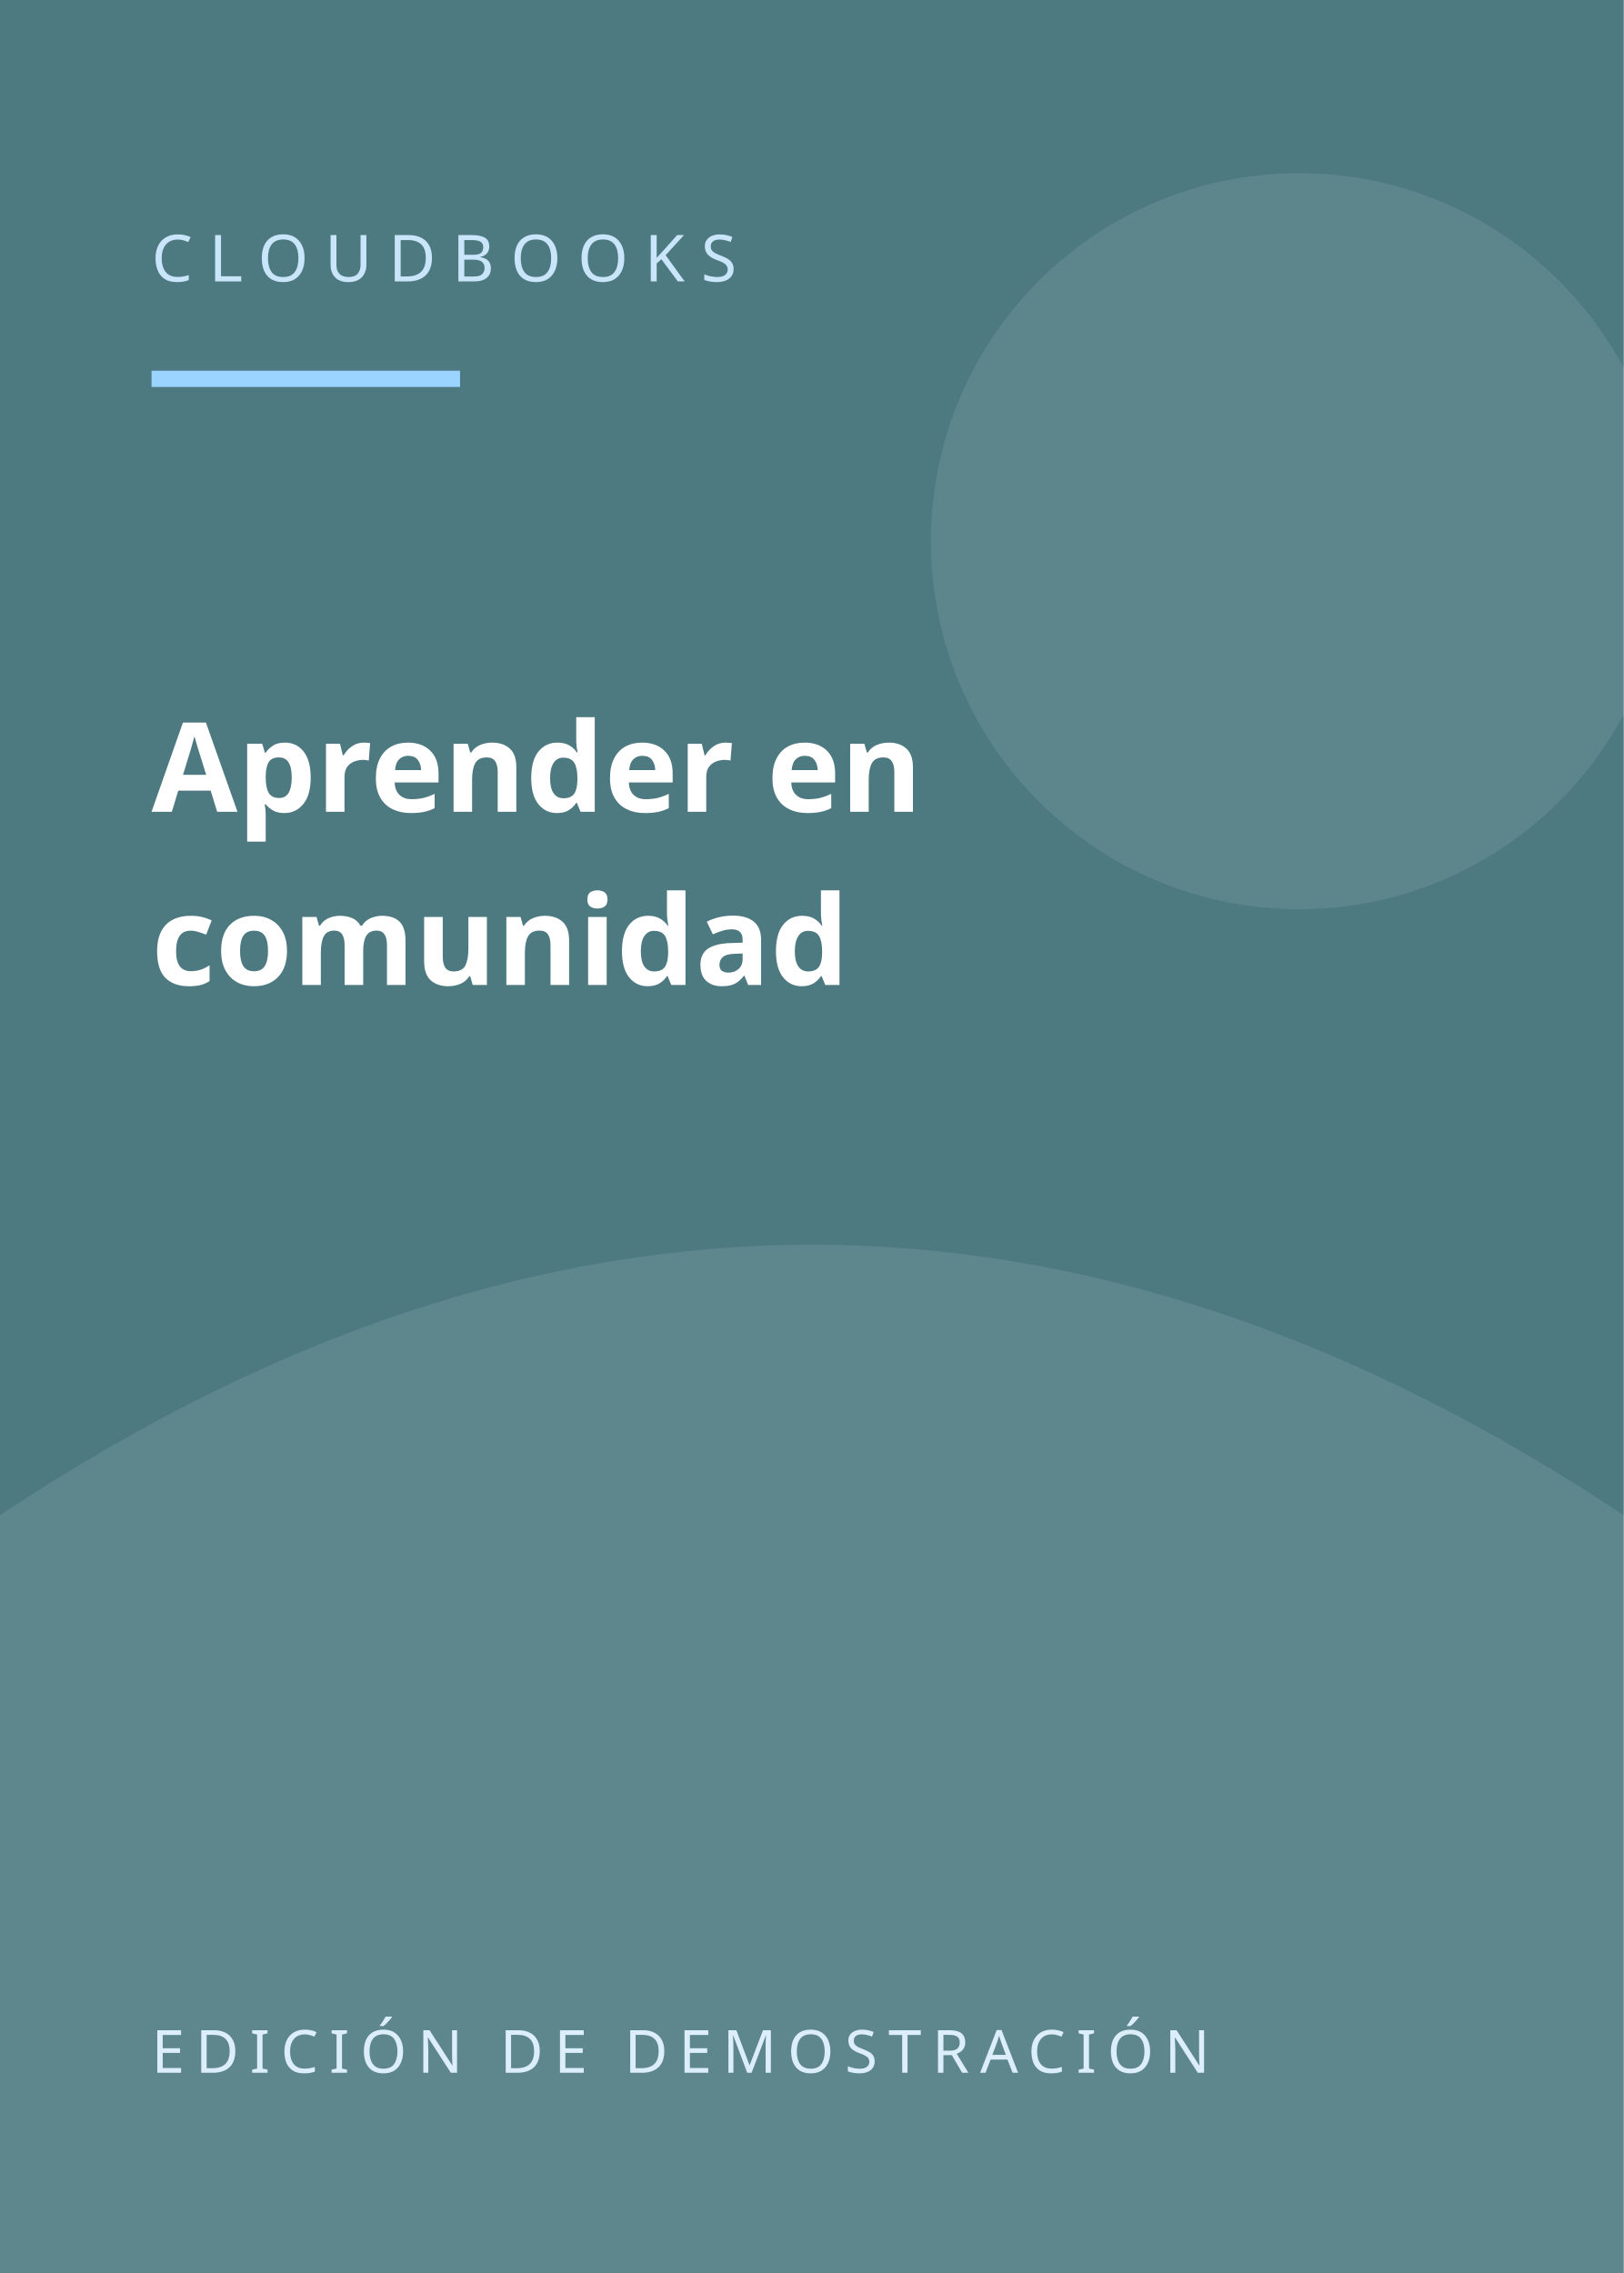
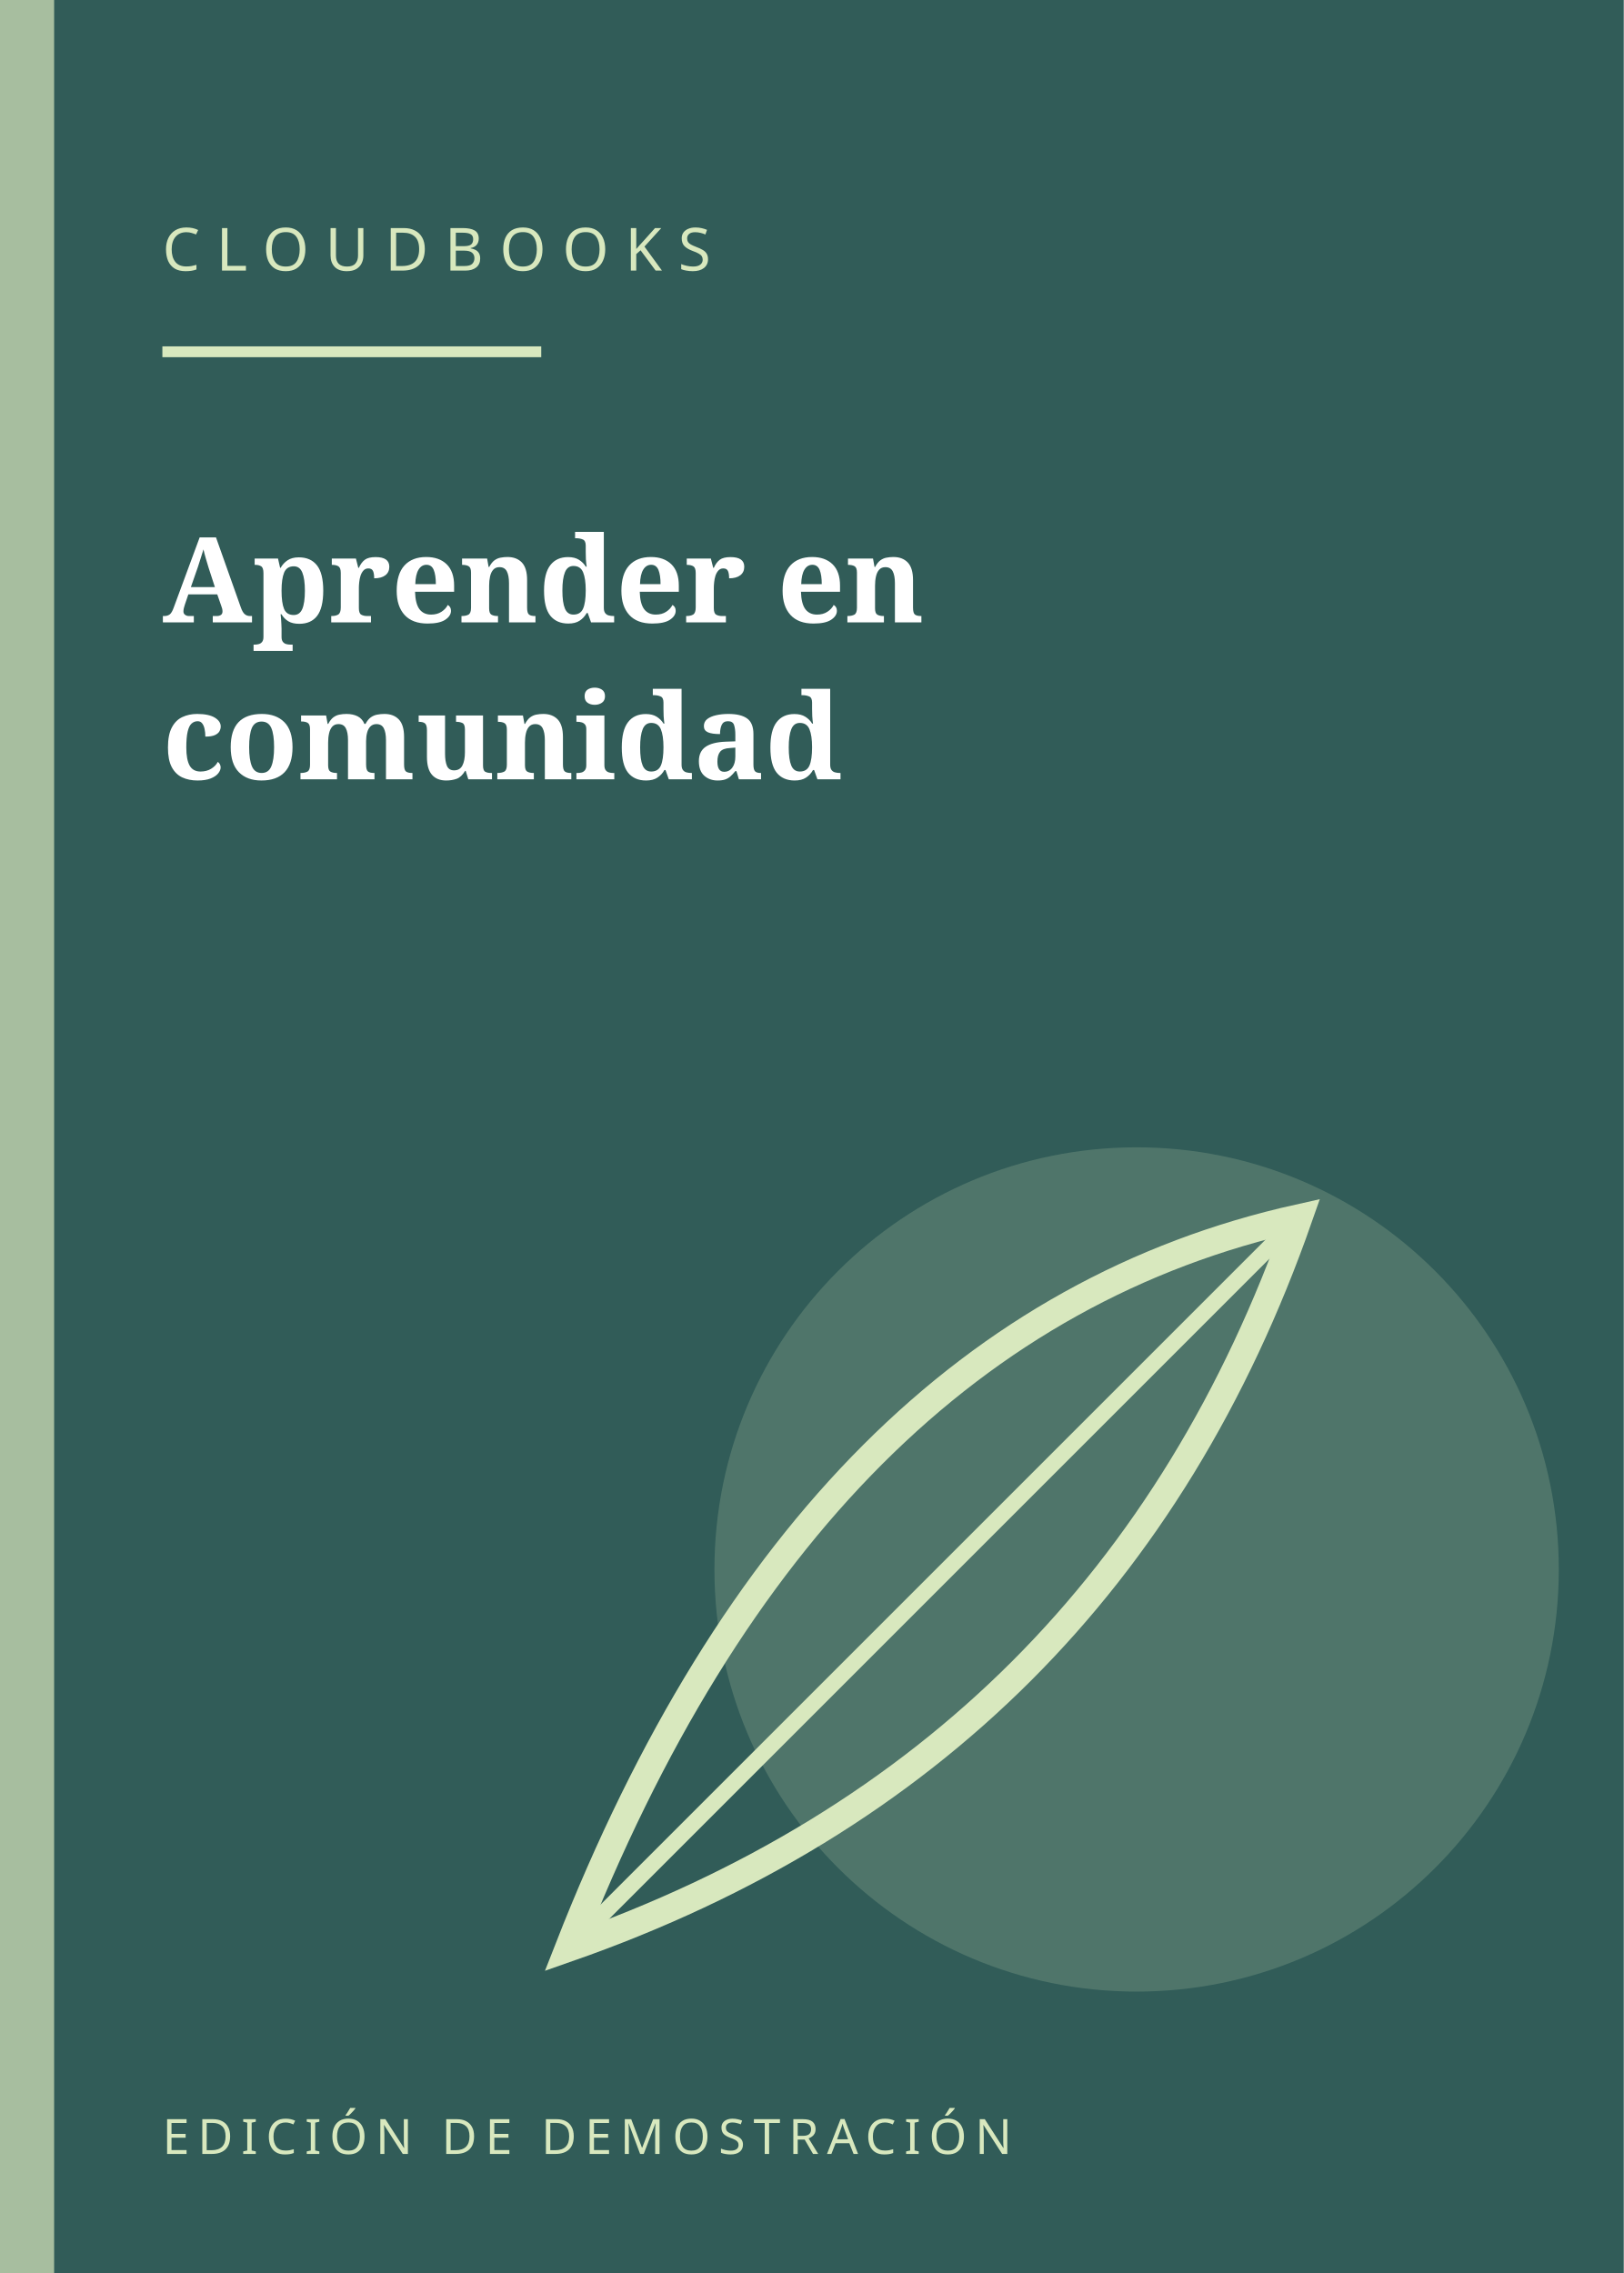
<svg xmlns="http://www.w3.org/2000/svg" viewBox="0 0 300 420" role="img" aria-label="Portada de Aprender en comunidad">
-   <rect width="300" height="420" fill="#4d7981" />
-   <path d="M0 280 Q150 180 300 280 V420 H0Z" fill="#ffffff" opacity=".10" />
-   <circle cx="240" cy="100" r="68" fill="#fff" opacity=".09" />
-   <text x="28" y="52" fill="#c9e5fa" font-family="sans-serif" font-size="12" letter-spacing="3">CLOUDBOOKS</text>
-   <path d="M28 70 H85" stroke="#9bd5ff" stroke-width="3" />
-   <text x="28" y="150" fill="white" font-family="sans-serif" font-size="23" font-weight="bold">
-     <tspan x="28">Aprender en</tspan>
-     <tspan x="28" dy="32">comunidad</tspan>
+   <rect width="300" height="420" fill="#315c58" />
+   <rect x="0" y="0" width="10" height="420" fill="#d8e8be" opacity=".7" />
+   <text x="30" y="50" fill="#d8e8be" font-family="sans-serif" font-size="11" letter-spacing="3">CLOUDBOOKS</text>
+   <path d="M30 65 H100" stroke="#d8e8be" stroke-width="2" />
+   <text x="30" y="115" fill="white" font-family="Georgia,serif" font-size="22" font-weight="bold">
+     <tspan x="30" dy="0">Aprender en</tspan>
+     <tspan x="30" dy="29">comunidad</tspan>
  </text>
-   <text x="28" y="383" fill="#dceefa" font-family="sans-serif" font-size="11" letter-spacing="2">EDICIÓN DE DEMOSTRACIÓN</text>
+   <circle cx="210" cy="290" r="78" fill="#d8e8be" opacity=".18" />
+   <path d="M105 360 Q150 245 240 225 Q205 325 105 360Z" fill="none" stroke="#d8e8be" stroke-width="5" />
+   <path d="M105 360 L240 225" stroke="#d8e8be" stroke-width="3" />
+   <text x="30" y="398" fill="#d8e8be" font-family="sans-serif" font-size="9" letter-spacing="1.5">EDICIÓN DE DEMOSTRACIÓN</text>
</svg>
